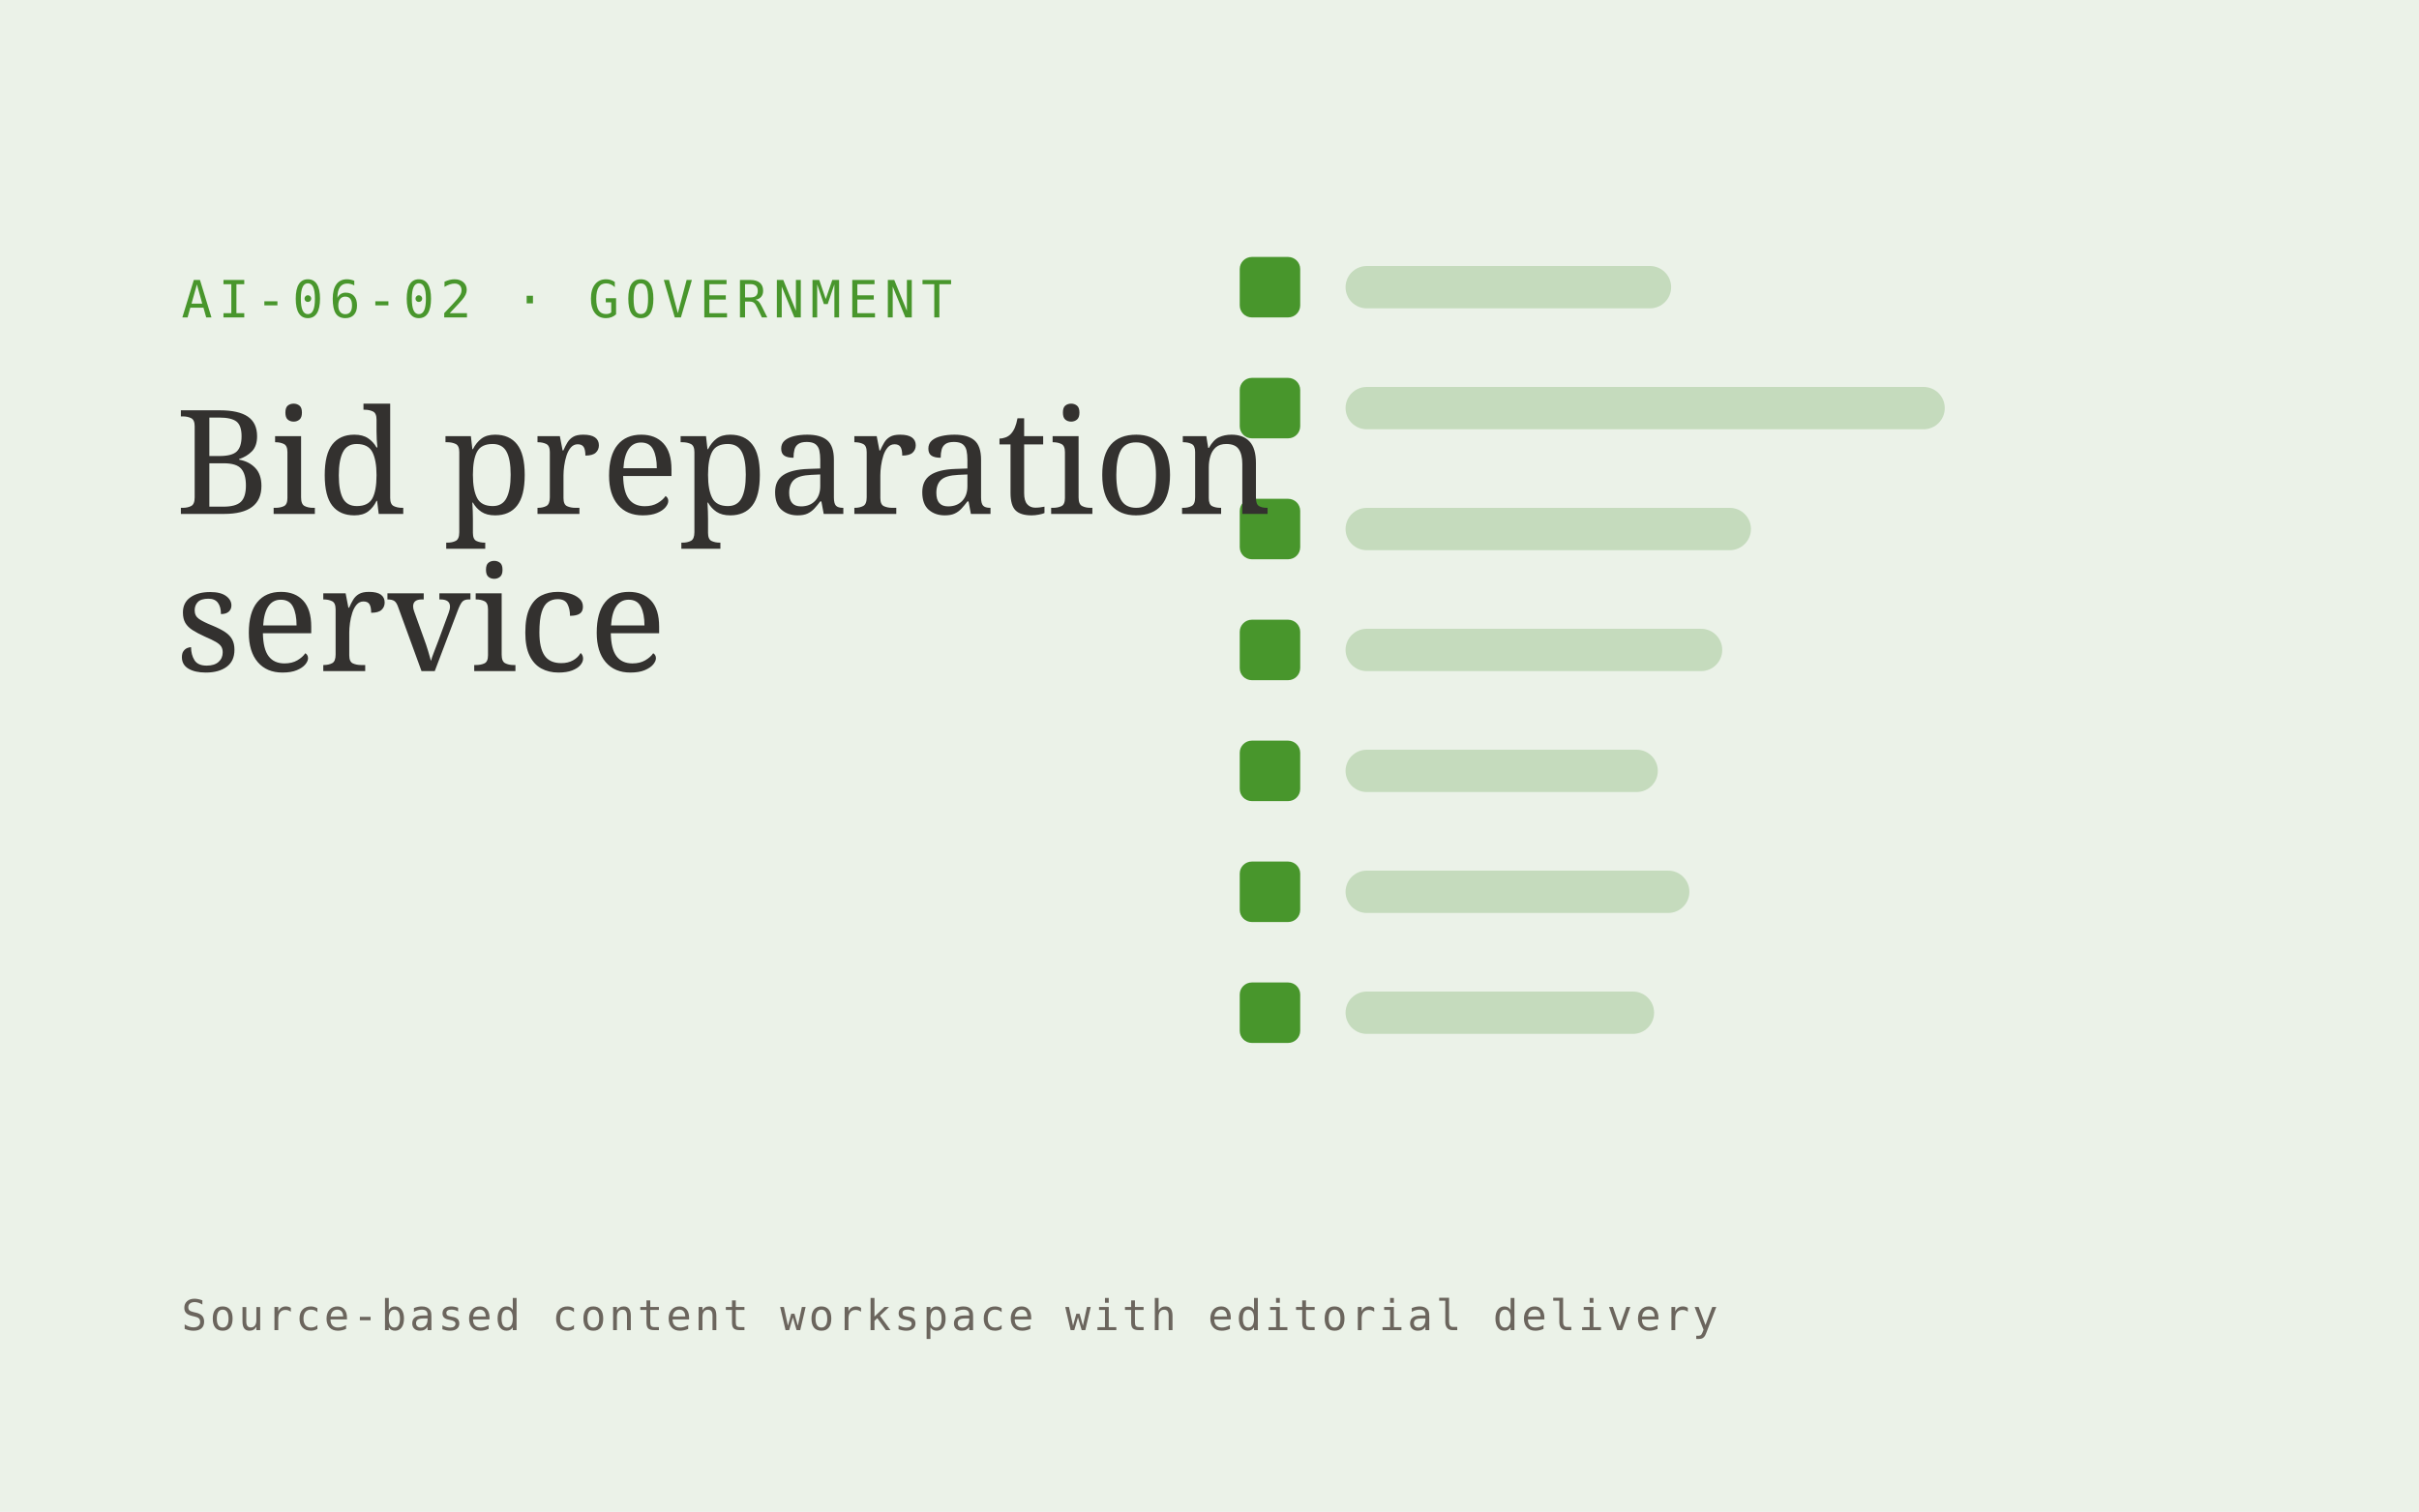
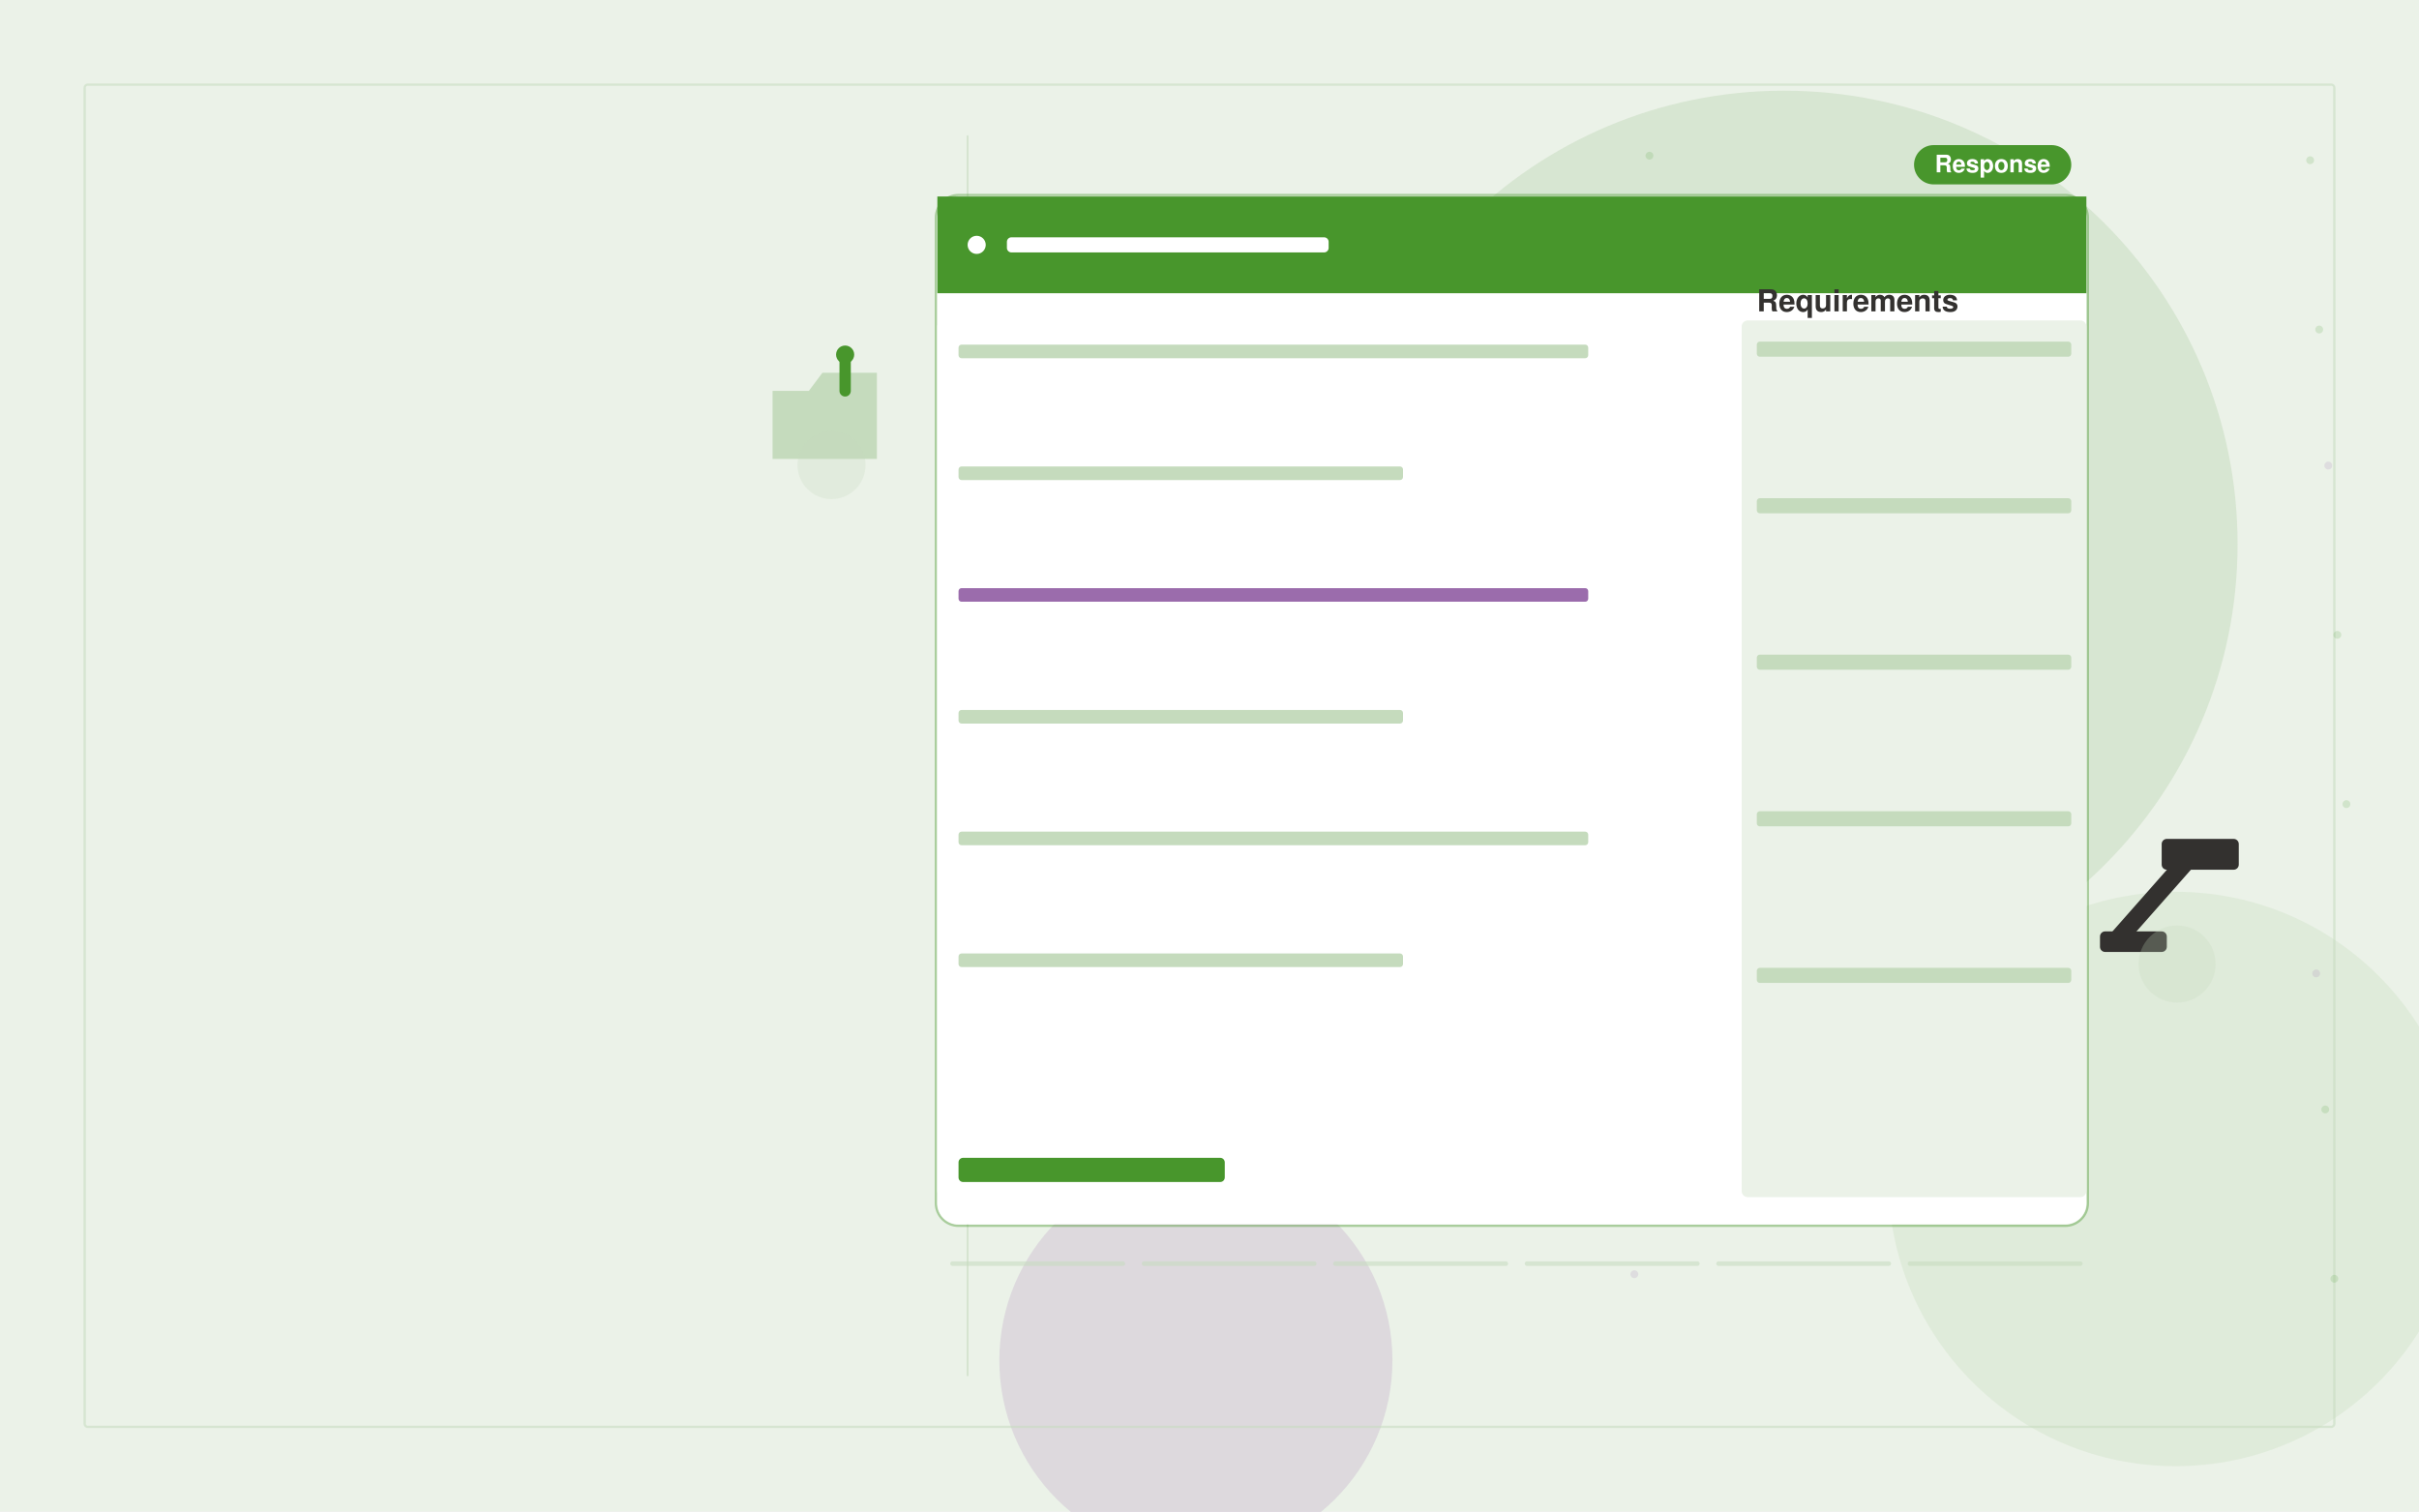
- <svg xmlns="http://www.w3.org/2000/svg" viewBox="0 0 1600 1000" width="1600" height="1000" role="img" aria-label="Bid preparation service">
-   <rect width="1600" height="1000" fill="hsl(104 28% 93%)" />
-   <rect x="820" y="170" width="40" height="40" rx="8" fill="hsl(104 55% 38%)" />
-   <rect x="890" y="176" width="215.337" height="28" rx="14" fill="hsl(104 30% 80%)" />
-   <rect x="820" y="250" width="40" height="40" rx="8" fill="hsl(104 55% 38%)" />
-   <rect x="890" y="256" width="396.324" height="28" rx="14" fill="hsl(104 30% 80%)" />
-   <rect x="820" y="330" width="40" height="40" rx="8" fill="hsl(104 55% 38%)" />
-   <rect x="890" y="336" width="268.128" height="28" rx="14" fill="hsl(104 30% 80%)" />
-   <rect x="820" y="410" width="40" height="40" rx="8" fill="hsl(104 55% 38%)" />
-   <rect x="890" y="416" width="249.15" height="28" rx="14" fill="hsl(104 30% 80%)" />
-   <rect x="820" y="490" width="40" height="40" rx="8" fill="hsl(104 55% 38%)" />
-   <rect x="890" y="496" width="206.53" height="28" rx="14" fill="hsl(104 30% 80%)" />
-   <rect x="820" y="570" width="40" height="40" rx="8" fill="hsl(104 55% 38%)" />
-   <rect x="890" y="576" width="227.41" height="28" rx="14" fill="hsl(104 30% 80%)" />
-   <rect x="820" y="650" width="40" height="40" rx="8" fill="hsl(104 55% 38%)" />
-   <rect x="890" y="656" width="204.072" height="28" rx="14" fill="hsl(104 30% 80%)" />
-   <text x="120" y="210" font-family="ui-monospace,Menlo,monospace" font-size="34" letter-spacing="4" fill="hsl(104 55% 38%)">AI-06-02 · GOVERNMENT</text>
-   <text x="116" y="340" font-family="Georgia,serif" font-size="96" fill="#33312f">Bid preparation</text>
-   <text x="116" y="444" font-family="Georgia,serif" font-size="96" fill="#33312f">service</text>
-   <text x="120" y="880" font-family="ui-monospace,Menlo,monospace" font-size="28" letter-spacing="2" fill="#6B655D">Source-based content workspace with editorial delivery</text>
+ <svg xmlns="http://www.w3.org/2000/svg" viewBox="0 0 1600 1000" width="1600" height="1000">
+   <rect x="0.0" y="0.0" width="1600.0" height="1000.0" rx="0" fill="hsl(104 28% 93%)" />
+   <circle cx="1180.0" cy="360.0" r="300.0" fill="hsl(104 30% 80%)" fill-opacity="0.5" />
+   <circle cx="1439.0" cy="780.0" r="190.0" fill="hsl(104 30% 80%)" fill-opacity="0.32" />
+   <circle cx="791.0" cy="900.0" r="130.0" fill="hsl(284 28% 55%)" fill-opacity="0.18" />
+   <rect x="56.0" y="56.0" width="1488.0" height="888.0" rx="2" fill="none" stroke="hsl(104 30% 80%)" stroke-width="1.5" stroke-opacity="0.55" />
+   <circle cx="1091.0" cy="103.0" r="2.6" fill="hsl(104 55% 38%)" fill-opacity="0.16" />
+   <circle cx="1528.0" cy="106.0" r="2.6" fill="hsl(104 55% 38%)" fill-opacity="0.16" />
+   <circle cx="1071.0" cy="215.0" r="2.6" fill="hsl(284 28% 55%)" fill-opacity="0.16" />
+   <circle cx="1534.0" cy="218.0" r="2.6" fill="hsl(104 55% 38%)" fill-opacity="0.16" />
+   <circle cx="1077.0" cy="327.0" r="2.6" fill="hsl(104 55% 38%)" fill-opacity="0.16" />
+   <circle cx="1540.0" cy="308.0" r="2.6" fill="hsl(284 28% 55%)" fill-opacity="0.16" />
+   <circle cx="1083.0" cy="417.0" r="2.6" fill="hsl(104 55% 38%)" fill-opacity="0.16" />
+   <circle cx="1546.0" cy="420.0" r="2.6" fill="hsl(104 55% 38%)" fill-opacity="0.16" />
+   <circle cx="1089.0" cy="529.0" r="2.6" fill="hsl(284 28% 55%)" fill-opacity="0.16" />
+   <circle cx="1552.0" cy="532.0" r="2.6" fill="hsl(104 55% 38%)" fill-opacity="0.16" />
+   <circle cx="1069.0" cy="641.0" r="2.6" fill="hsl(104 55% 38%)" fill-opacity="0.16" />
+   <circle cx="1532.0" cy="644.0" r="2.6" fill="hsl(284 28% 55%)" fill-opacity="0.16" />
+   <circle cx="1075.0" cy="753.0" r="2.6" fill="hsl(104 55% 38%)" fill-opacity="0.16" />
+   <circle cx="1538.0" cy="734.0" r="2.6" fill="hsl(104 55% 38%)" fill-opacity="0.16" />
+   <circle cx="1081.0" cy="843.0" r="2.6" fill="hsl(284 28% 55%)" fill-opacity="0.16" />
+   <circle cx="1544.0" cy="846.0" r="2.6" fill="hsl(104 55% 38%)" fill-opacity="0.16" />
+   <line x1="640.0" y1="90.0" x2="640.0" y2="910.0" stroke="hsl(104 30% 80%)" stroke-width="1" stroke-linecap="round" stroke-opacity="0.7" />
+   <g transform="translate(1440.0,606.0) scale(1.70)">
+     <rect x="-6.0" y="-30.0" width="30.0" height="12.0" rx="2" fill="#33312f" />
+     <line x1="6.0" y1="-24.0" x2="-24.0" y2="10.0" stroke="#33312f" stroke-width="7" stroke-linecap="round" />
+     <rect x="-30.0" y="6.0" width="26.0" height="8.0" rx="2" fill="#33312f" />
+   </g>
+   <circle cx="1440.0" cy="637.8" r="25.5" fill="hsl(104 30% 80%)" fill-opacity="0.25" />
+   <g transform="translate(550.0,279.6) scale(1.50)">
+     <polygon points="-26.0,-14.0 -10.0,-14.0 -4.0,-22.0 20.0,-22.0 20.0,16.0 -26.0,16.0" fill="hsl(104 30% 80%)" />
+     <line x1="6.0" y1="-30.0" x2="6.0" y2="-14.0" stroke="hsl(104 55% 38%)" stroke-width="5" stroke-linecap="round" />
+     <circle cx="6.0" cy="-30.0" r="4.0" fill="hsl(104 55% 38%)" />
+   </g>
+   <circle cx="550.0" cy="307.7" r="22.5" fill="hsl(104 30% 80%)" fill-opacity="0.25" />
+   <rect x="619.0" y="129.0" width="762.0" height="682.0" rx="15" fill="none" stroke="hsl(104 55% 38%)" stroke-width="1.5" stroke-opacity="0.4" />
+   <rect x="620.0" y="130.0" width="760.0" height="680.0" rx="14" fill="#ffffff" />
+   <rect x="620.0" y="130.0" width="760.0" height="64.0" rx="0" fill="hsl(104 55% 38%)" />
+   <circle cx="646.0" cy="162.0" r="6.0" fill="#ffffff" />
+   <rect x="666.0" y="157.0" width="212.8" height="10.0" rx="3" fill="#ffffff" />
+   <rect x="1152.0" y="212.0" width="228.0" height="580.0" rx="4" fill="hsl(104 28% 93%)" />
+   <rect x="1162.0" y="226.0" width="208.0" height="10.0" rx="2" fill="hsl(104 30% 80%)" />
+   <rect x="1162.0" y="329.6" width="208.0" height="10.0" rx="2" fill="hsl(104 30% 80%)" />
+   <rect x="1162.0" y="433.1" width="208.0" height="10.0" rx="2" fill="hsl(104 30% 80%)" />
+   <rect x="1162.0" y="536.7" width="208.0" height="10.0" rx="2" fill="hsl(104 30% 80%)" />
+   <rect x="1162.0" y="640.3" width="208.0" height="10.0" rx="2" fill="hsl(104 30% 80%)" />
+   <rect x="620.0" y="212.0" width="518.0" height="580.0" rx="4" fill="#ffffff" />
+   <rect x="634.0" y="228.0" width="416.5" height="9.0" rx="2" fill="hsl(104 30% 80%)" />
+   <rect x="634.0" y="308.6" width="294.0" height="9.0" rx="2" fill="hsl(104 30% 80%)" />
+   <rect x="634.0" y="389.1" width="416.5" height="9.0" rx="2" fill="hsl(284 28% 55%)" />
+   <rect x="634.0" y="469.7" width="294.0" height="9.0" rx="2" fill="hsl(104 30% 80%)" />
+   <rect x="634.0" y="550.2" width="416.5" height="9.0" rx="2" fill="hsl(104 30% 80%)" />
+   <rect x="634.0" y="630.8" width="294.0" height="9.0" rx="2" fill="hsl(104 30% 80%)" />
+   <rect x="634.0" y="766.0" width="176.1" height="16.0" rx="3" fill="hsl(104 55% 38%)" />
+   <text x="1162.0" y="206.0" font-family="Helvetica, Arial, sans-serif" font-size="20" fill="#33312f" text-anchor="start" font-weight="600">Requirements</text>
+   <line x1="630.0" y1="836.0" x2="742.7" y2="836.0" stroke="hsl(104 30% 80%)" stroke-width="3" stroke-linecap="round" stroke-opacity="0.55" />
+   <line x1="756.7" y1="836.0" x2="869.3" y2="836.0" stroke="hsl(104 30% 80%)" stroke-width="3" stroke-linecap="round" stroke-opacity="0.55" />
+   <line x1="883.3" y1="836.0" x2="996.0" y2="836.0" stroke="hsl(104 30% 80%)" stroke-width="3" stroke-linecap="round" stroke-opacity="0.55" />
+   <line x1="1010.0" y1="836.0" x2="1122.7" y2="836.0" stroke="hsl(104 30% 80%)" stroke-width="3" stroke-linecap="round" stroke-opacity="0.55" />
+   <line x1="1136.7" y1="836.0" x2="1249.3" y2="836.0" stroke="hsl(104 30% 80%)" stroke-width="3" stroke-linecap="round" stroke-opacity="0.55" />
+   <line x1="1263.3" y1="836.0" x2="1376.0" y2="836.0" stroke="hsl(104 30% 80%)" stroke-width="3" stroke-linecap="round" stroke-opacity="0.55" />
+   <rect x="1266.0" y="96.0" width="104.0" height="26.0" rx="13" fill="hsl(104 55% 38%)" />
+   <text x="1318.0" y="114.0" font-family="Helvetica, Arial, sans-serif" font-size="16" fill="#ffffff" text-anchor="middle" font-weight="600">Response</text>
</svg>
